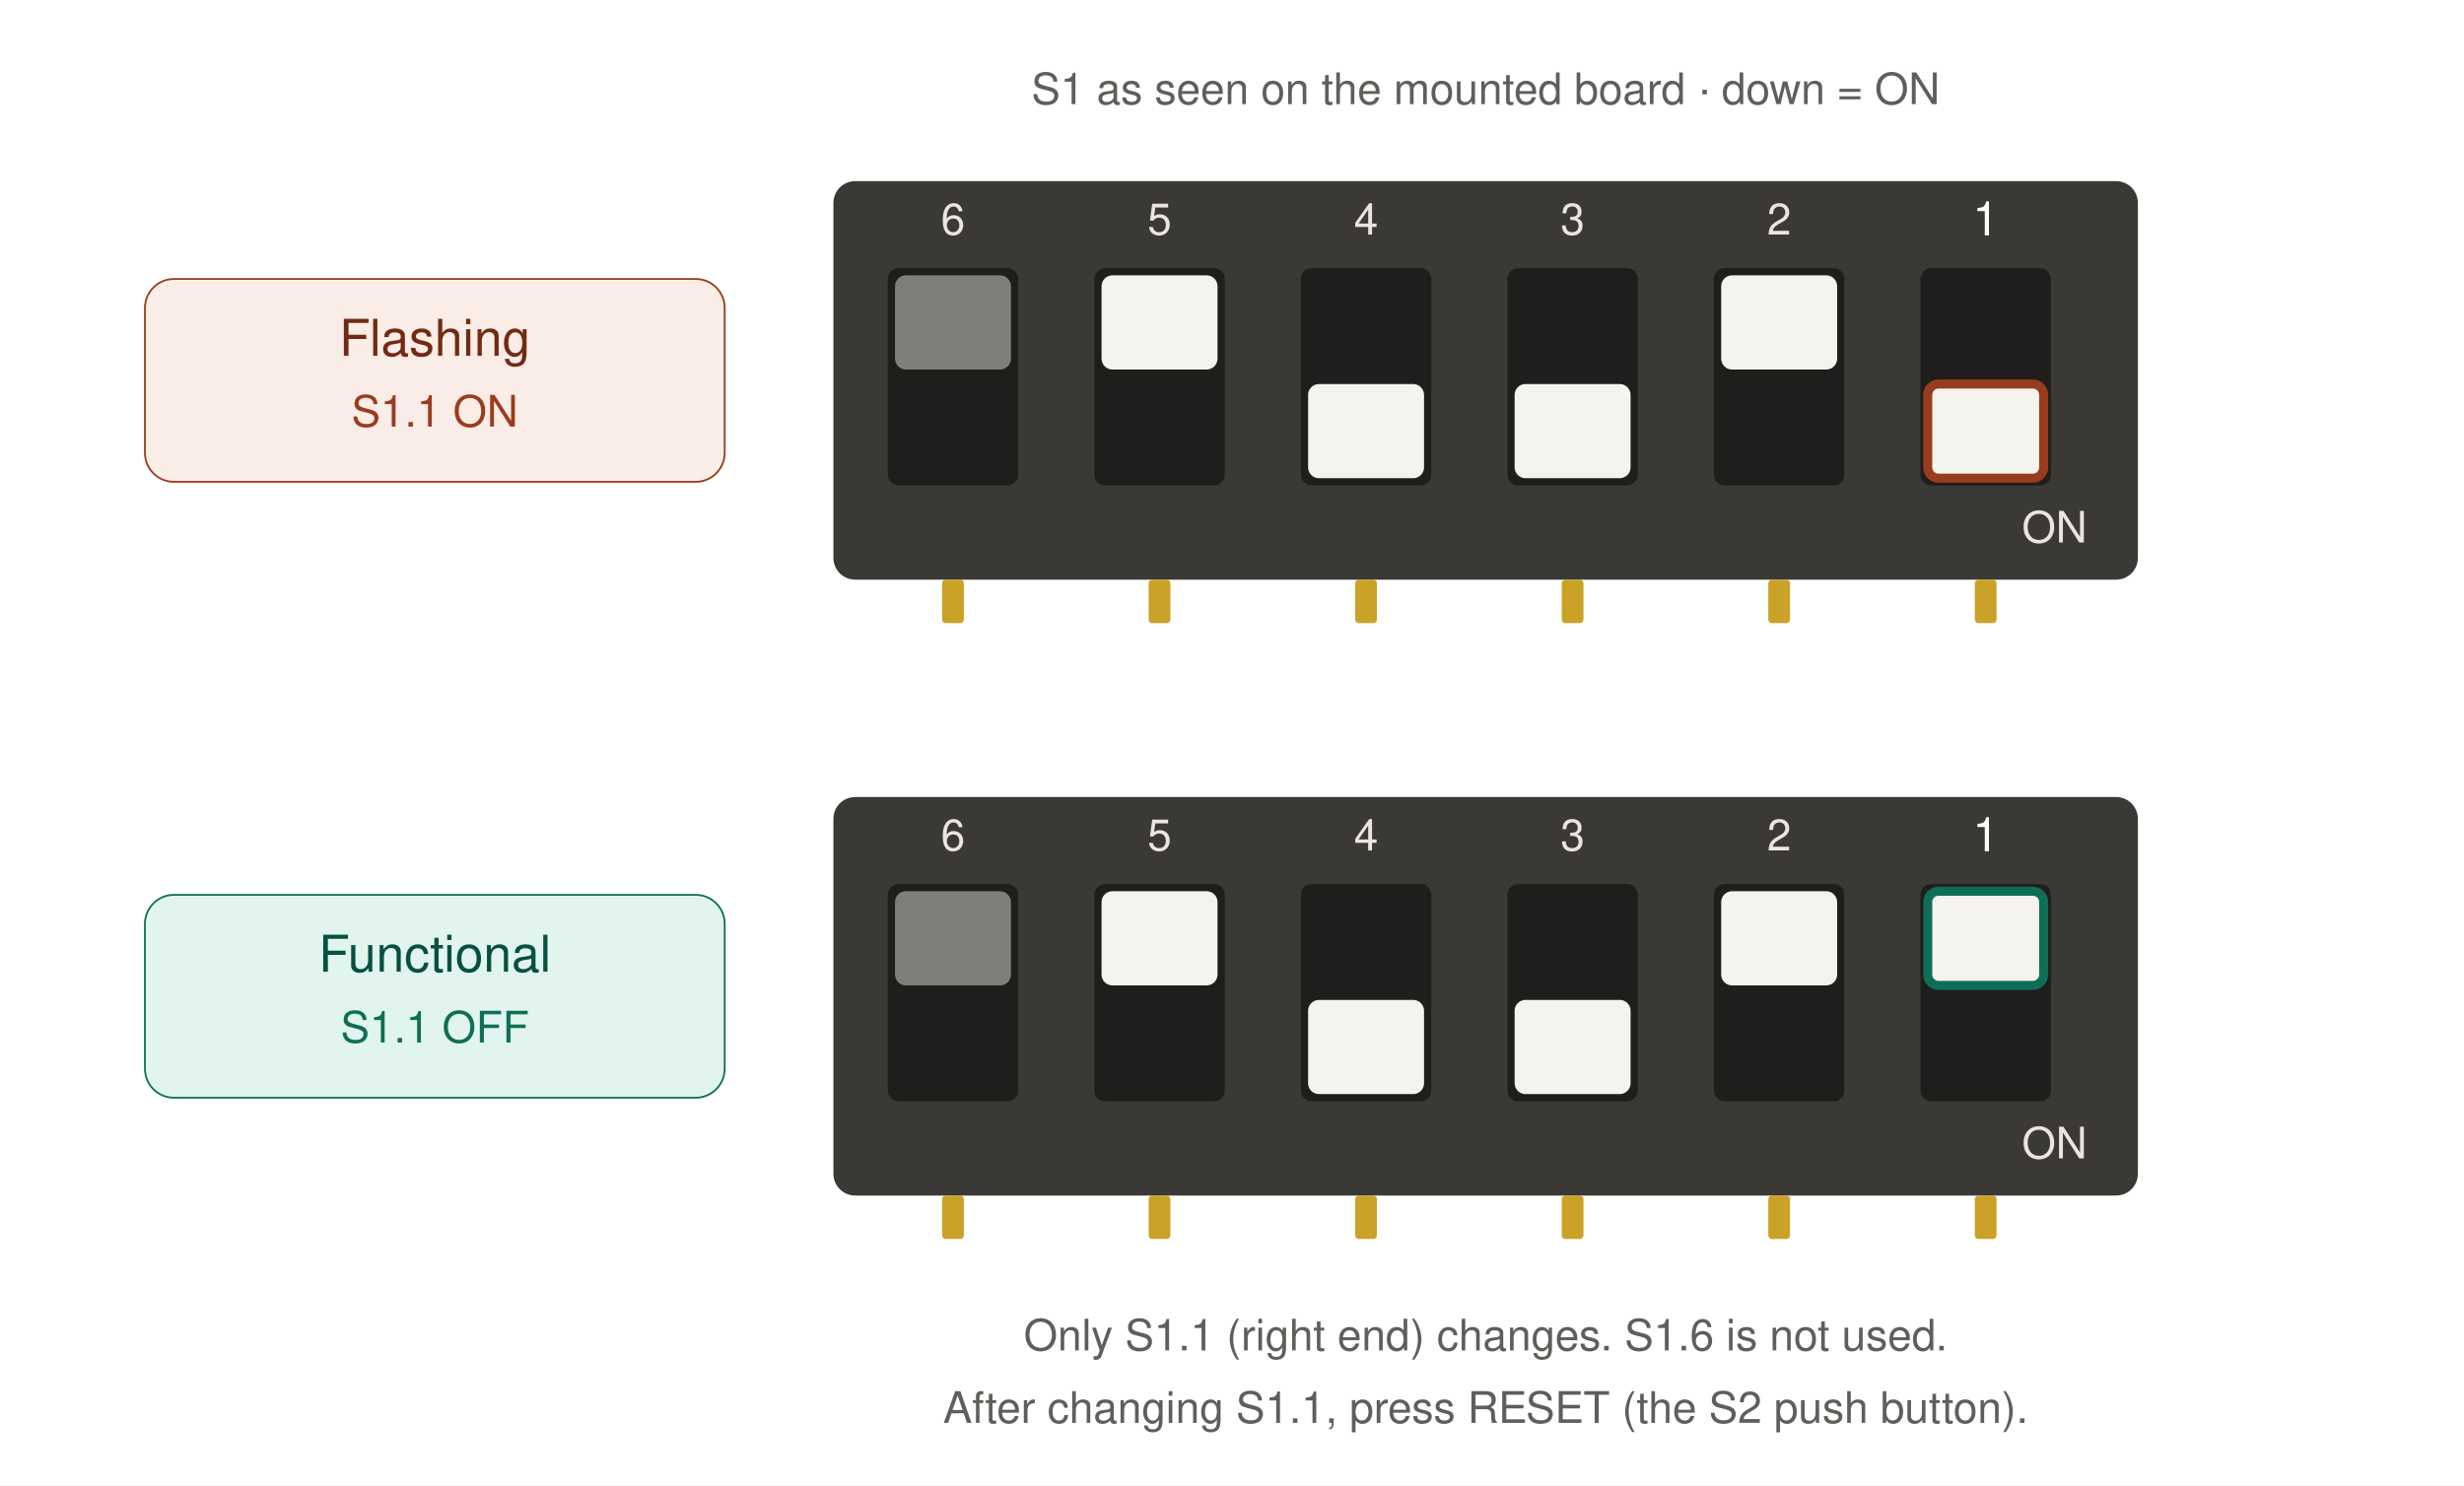
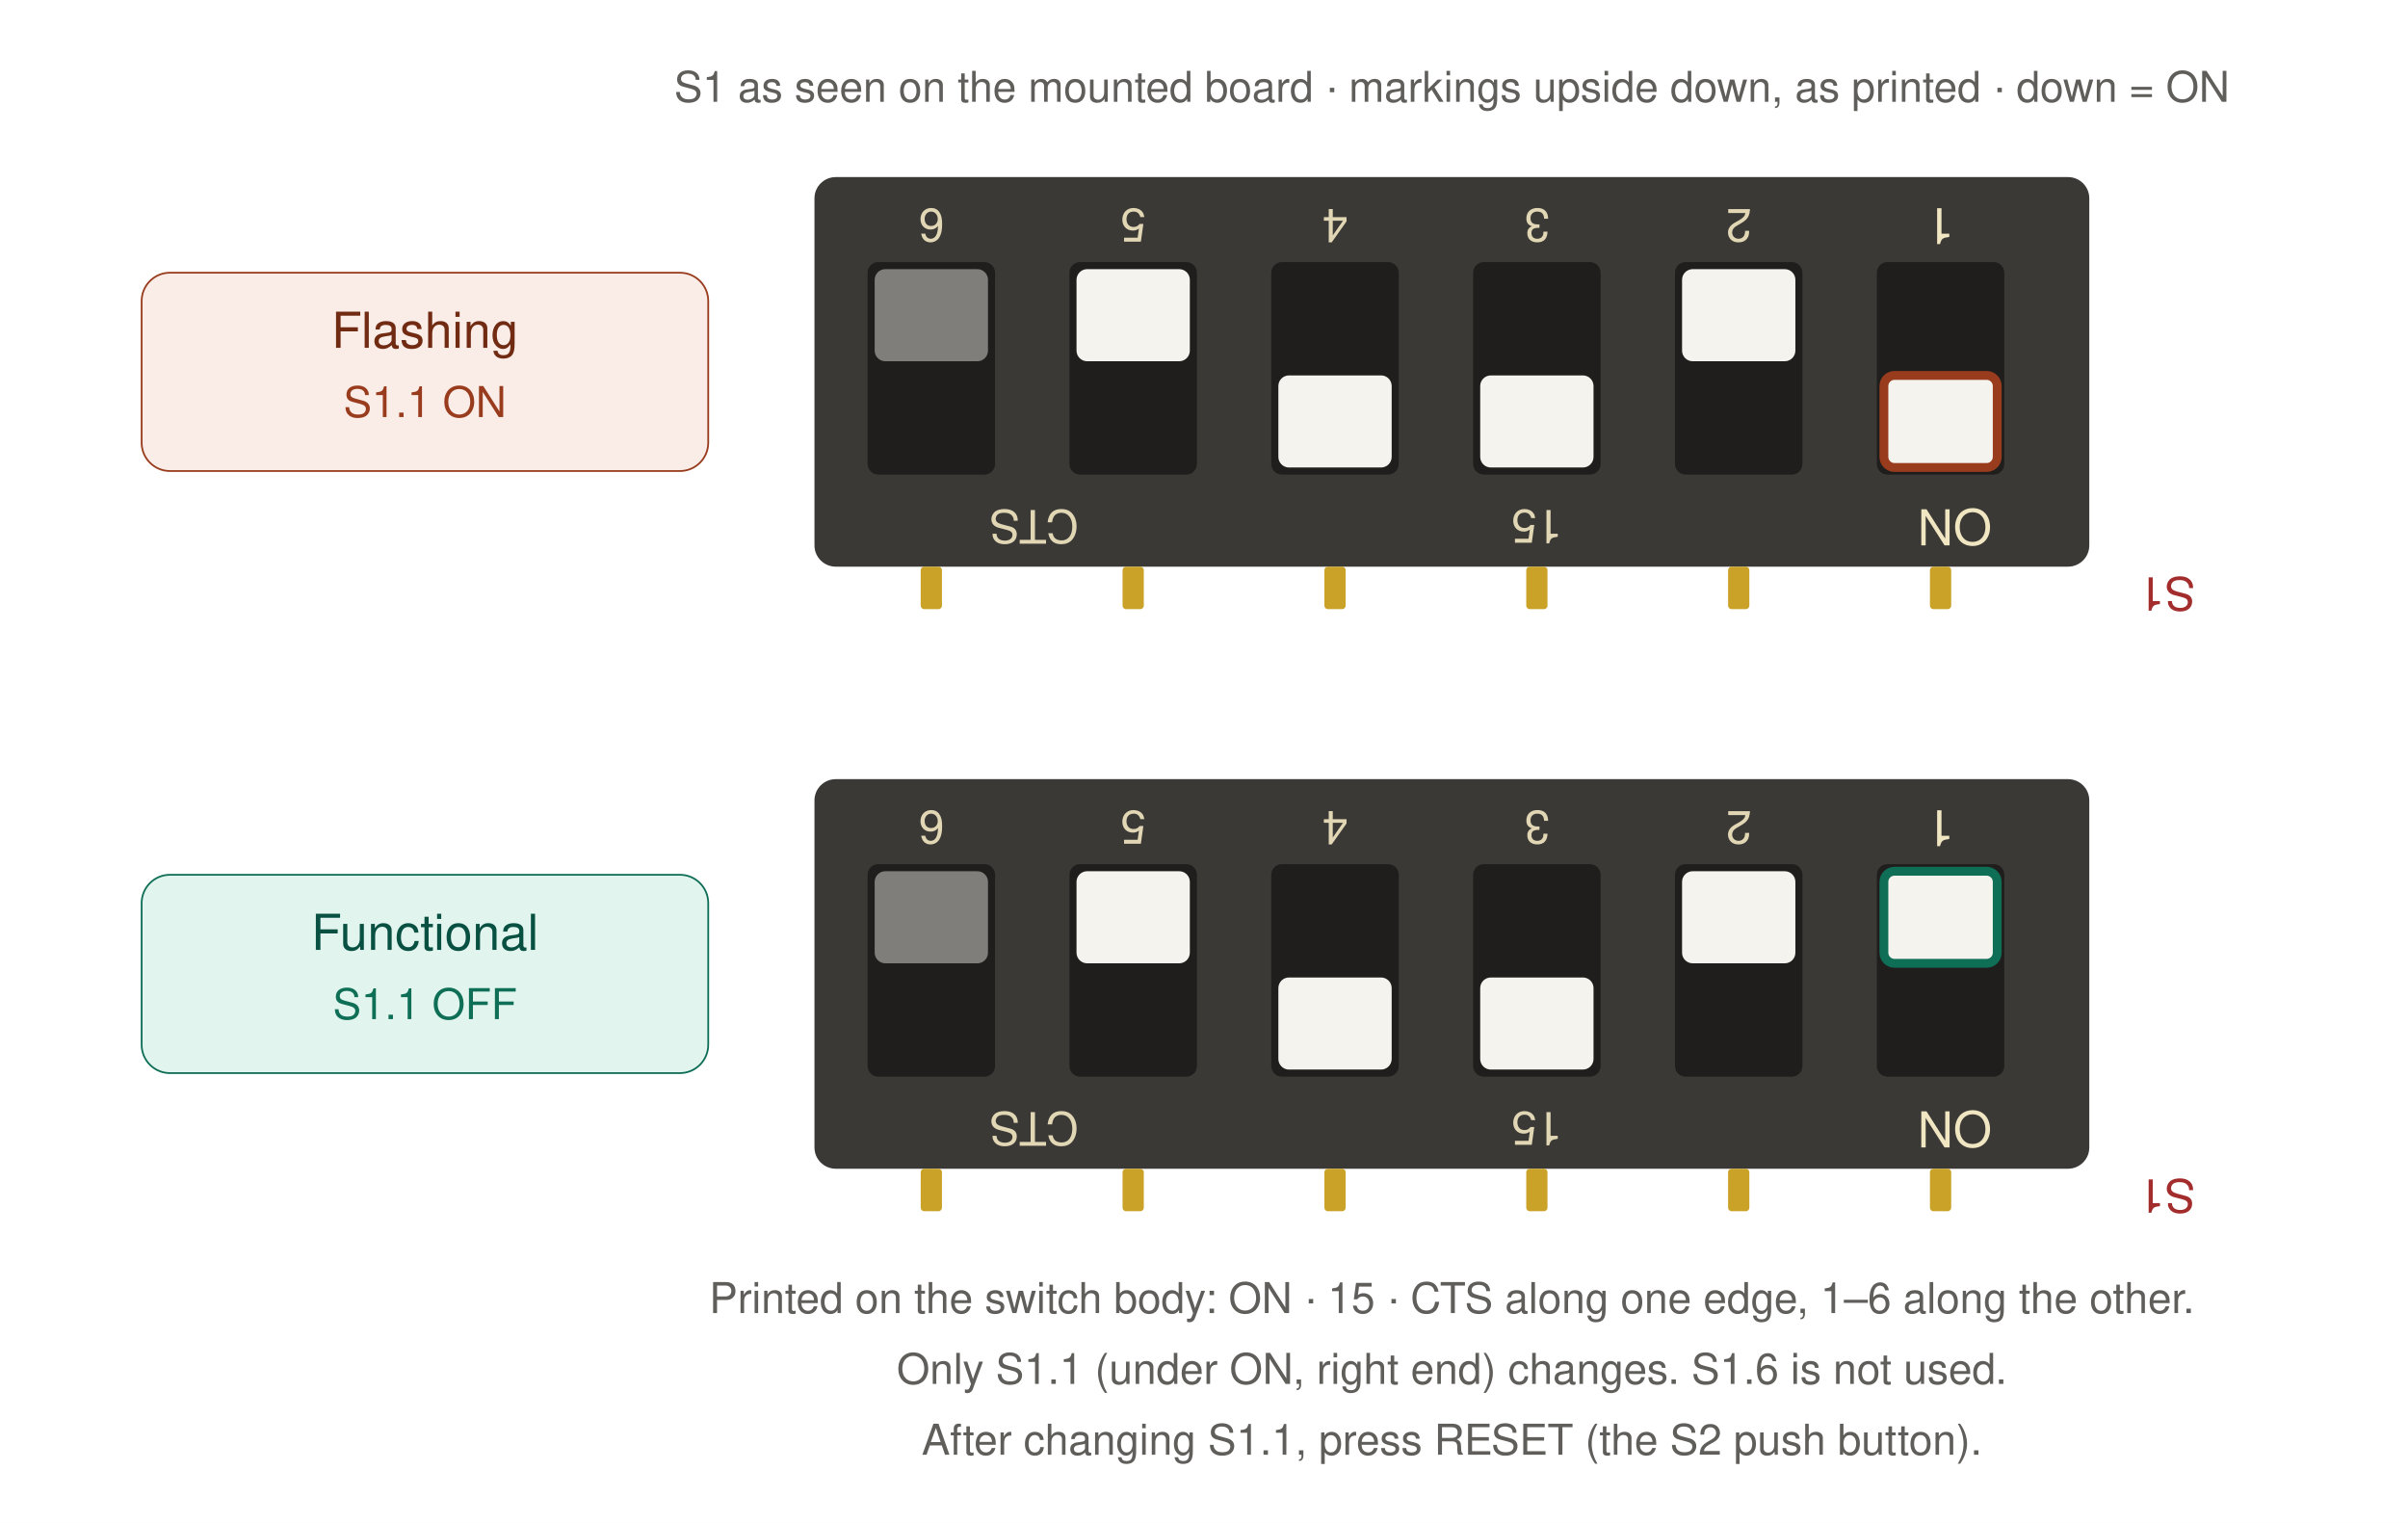
- <svg xmlns="http://www.w3.org/2000/svg" width="680" height="410" viewBox="0 0 680 410" role="img">
+ <svg xmlns="http://www.w3.org/2000/svg" width="680" height="430" viewBox="0 0 680 430" role="img">
  <style>
  .ts { font-family: "Helvetica Neue", Helvetica, Arial, sans-serif; font-size: 12px; fill: #5F5E5A; }
  .th { font-family: "Helvetica Neue", Helvetica, Arial, sans-serif; font-size: 14px; font-weight: 500; fill: #3d3d3a; }
-   .sw { font-family: "Helvetica Neue", Helvetica, Arial, sans-serif; font-size: 12px; fill: #E8E6DF; }
-   .swb { font-family: "Helvetica Neue", Helvetica, Arial, sans-serif; font-size: 13px; font-weight: 500; fill: #FFFFFF; }
+   .sw { font-family: "Helvetica Neue", Helvetica, Arial, sans-serif; font-size: 13px; fill: #E2D7B5; }
+   .swb { font-family: "Helvetica Neue", Helvetica, Arial, sans-serif; font-size: 14px; font-weight: 500; fill: #F1E6C2; }
+   .silk { font-family: "Helvetica Neue", Helvetica, Arial, sans-serif; font-size: 13px; font-weight: 500; fill: #A32D2D; }
</style>
-   <rect x="0" y="0" width="680" height="410" fill="#FFFFFF" />
-   <text class="ts" x="410" y="26" text-anchor="middle" dominant-baseline="central">S1 as seen on the mounted board · down = ON</text>
+   <rect x="0" y="0" width="680" height="430" fill="#FFFFFF" />
+   <text class="ts" x="410" y="26" text-anchor="middle" dominant-baseline="central">S1 as seen on the mounted board · markings upside down, as printed · down = ON</text>
  <rect x="40" y="77" width="160" height="56" rx="8" fill="#FAECE7" stroke="#993C1D" stroke-width="0.5" />
  <text class="th" x="120" y="95" text-anchor="middle" dominant-baseline="central" style="fill:#712B13">Flashing</text>
  <text class="ts" x="120" y="115" text-anchor="middle" dominant-baseline="central" style="fill:#993C1D">S1.1 ON</text>
  <rect x="230" y="50" width="360" height="110" rx="6" fill="#3B3936" />
  <rect x="260" y="160" width="6" height="12" rx="1" fill="#C9A227" />
  <rect x="317" y="160" width="6" height="12" rx="1" fill="#C9A227" />
  <rect x="374" y="160" width="6" height="12" rx="1" fill="#C9A227" />
  <rect x="431" y="160" width="6" height="12" rx="1" fill="#C9A227" />
  <rect x="488" y="160" width="6" height="12" rx="1" fill="#C9A227" />
  <rect x="545" y="160" width="6" height="12" rx="1" fill="#C9A227" />
-   <text class="sw" x="263" y="62" text-anchor="middle" dominant-baseline="central">6</text>
+   <text class="sw" x="263" y="62" text-anchor="middle" dominant-baseline="central" transform="rotate(180 263 62)">6</text>
  <rect x="245" y="74" width="36" height="60" rx="3" fill="#1F1E1C" />
  <rect x="247" y="76" width="32" height="26" rx="3" fill="#F4F3EE" opacity="0.45" />
-   <text class="sw" x="320" y="62" text-anchor="middle" dominant-baseline="central">5</text>
+   <text class="sw" x="320" y="62" text-anchor="middle" dominant-baseline="central" transform="rotate(180 320 62)">5</text>
  <rect x="302" y="74" width="36" height="60" rx="3" fill="#1F1E1C" />
  <rect x="304" y="76" width="32" height="26" rx="3" fill="#F4F3EE" />
-   <text class="sw" x="377" y="62" text-anchor="middle" dominant-baseline="central">4</text>
+   <text class="sw" x="377" y="62" text-anchor="middle" dominant-baseline="central" transform="rotate(180 377 62)">4</text>
  <rect x="359" y="74" width="36" height="60" rx="3" fill="#1F1E1C" />
  <rect x="361" y="106" width="32" height="26" rx="3" fill="#F4F3EE" />
-   <text class="sw" x="434" y="62" text-anchor="middle" dominant-baseline="central">3</text>
+   <text class="sw" x="434" y="62" text-anchor="middle" dominant-baseline="central" transform="rotate(180 434 62)">3</text>
  <rect x="416" y="74" width="36" height="60" rx="3" fill="#1F1E1C" />
  <rect x="418" y="106" width="32" height="26" rx="3" fill="#F4F3EE" />
-   <text class="sw" x="491" y="62" text-anchor="middle" dominant-baseline="central">2</text>
+   <text class="sw" x="491" y="62" text-anchor="middle" dominant-baseline="central" transform="rotate(180 491 62)">2</text>
  <rect x="473" y="74" width="36" height="60" rx="3" fill="#1F1E1C" />
  <rect x="475" y="76" width="32" height="26" rx="3" fill="#F4F3EE" />
-   <text class="swb" x="548" y="62" text-anchor="middle" dominant-baseline="central">1</text>
+   <text class="swb" x="548" y="62" text-anchor="middle" dominant-baseline="central" transform="rotate(180 548 62)">1</text>
  <rect x="530" y="74" width="36" height="60" rx="3" fill="#1F1E1C" />
  <rect x="532" y="106" width="32" height="26" rx="3" fill="#F4F3EE" stroke="#993C1D" stroke-width="2.5" />
-   <text class="sw" x="576" y="147" text-anchor="end" dominant-baseline="central">ON</text>
+   <text class="sw" x="292" y="147" text-anchor="middle" dominant-baseline="central" transform="rotate(180 292 147)">CTS</text>
+   <text class="sw" x="434" y="147" text-anchor="middle" dominant-baseline="central" transform="rotate(180 434 147)">15</text>
+   <text class="swb" x="552" y="147" text-anchor="middle" dominant-baseline="central" transform="rotate(180 552 147)">ON</text>
+   <text class="silk" x="612" y="166" text-anchor="middle" dominant-baseline="central" transform="rotate(180 612 166)">S1</text>
  <rect x="40" y="247" width="160" height="56" rx="8" fill="#E1F5EE" stroke="#0F6E56" stroke-width="0.5" />
  <text class="th" x="120" y="265" text-anchor="middle" dominant-baseline="central" style="fill:#085041">Functional</text>
  <text class="ts" x="120" y="285" text-anchor="middle" dominant-baseline="central" style="fill:#0F6E56">S1.1 OFF</text>
  <rect x="230" y="220" width="360" height="110" rx="6" fill="#3B3936" />
  <rect x="260" y="330" width="6" height="12" rx="1" fill="#C9A227" />
  <rect x="317" y="330" width="6" height="12" rx="1" fill="#C9A227" />
  <rect x="374" y="330" width="6" height="12" rx="1" fill="#C9A227" />
  <rect x="431" y="330" width="6" height="12" rx="1" fill="#C9A227" />
  <rect x="488" y="330" width="6" height="12" rx="1" fill="#C9A227" />
  <rect x="545" y="330" width="6" height="12" rx="1" fill="#C9A227" />
-   <text class="sw" x="263" y="232" text-anchor="middle" dominant-baseline="central">6</text>
+   <text class="sw" x="263" y="232" text-anchor="middle" dominant-baseline="central" transform="rotate(180 263 232)">6</text>
  <rect x="245" y="244" width="36" height="60" rx="3" fill="#1F1E1C" />
  <rect x="247" y="246" width="32" height="26" rx="3" fill="#F4F3EE" opacity="0.45" />
-   <text class="sw" x="320" y="232" text-anchor="middle" dominant-baseline="central">5</text>
+   <text class="sw" x="320" y="232" text-anchor="middle" dominant-baseline="central" transform="rotate(180 320 232)">5</text>
  <rect x="302" y="244" width="36" height="60" rx="3" fill="#1F1E1C" />
  <rect x="304" y="246" width="32" height="26" rx="3" fill="#F4F3EE" />
-   <text class="sw" x="377" y="232" text-anchor="middle" dominant-baseline="central">4</text>
+   <text class="sw" x="377" y="232" text-anchor="middle" dominant-baseline="central" transform="rotate(180 377 232)">4</text>
  <rect x="359" y="244" width="36" height="60" rx="3" fill="#1F1E1C" />
  <rect x="361" y="276" width="32" height="26" rx="3" fill="#F4F3EE" />
-   <text class="sw" x="434" y="232" text-anchor="middle" dominant-baseline="central">3</text>
+   <text class="sw" x="434" y="232" text-anchor="middle" dominant-baseline="central" transform="rotate(180 434 232)">3</text>
  <rect x="416" y="244" width="36" height="60" rx="3" fill="#1F1E1C" />
  <rect x="418" y="276" width="32" height="26" rx="3" fill="#F4F3EE" />
-   <text class="sw" x="491" y="232" text-anchor="middle" dominant-baseline="central">2</text>
+   <text class="sw" x="491" y="232" text-anchor="middle" dominant-baseline="central" transform="rotate(180 491 232)">2</text>
  <rect x="473" y="244" width="36" height="60" rx="3" fill="#1F1E1C" />
  <rect x="475" y="246" width="32" height="26" rx="3" fill="#F4F3EE" />
-   <text class="swb" x="548" y="232" text-anchor="middle" dominant-baseline="central">1</text>
+   <text class="swb" x="548" y="232" text-anchor="middle" dominant-baseline="central" transform="rotate(180 548 232)">1</text>
  <rect x="530" y="244" width="36" height="60" rx="3" fill="#1F1E1C" />
  <rect x="532" y="246" width="32" height="26" rx="3" fill="#F4F3EE" stroke="#0F6E56" stroke-width="2.5" />
-   <text class="sw" x="576" y="317" text-anchor="end" dominant-baseline="central">ON</text>
-   <text class="ts" x="410" y="370" text-anchor="middle" dominant-baseline="central">Only S1.1 (right end) changes. S1.6 is not used.</text>
-   <text class="ts" x="410" y="390" text-anchor="middle" dominant-baseline="central">After changing S1.1, press RESET (the S2 push button).</text>
+   <text class="sw" x="292" y="317" text-anchor="middle" dominant-baseline="central" transform="rotate(180 292 317)">CTS</text>
+   <text class="sw" x="434" y="317" text-anchor="middle" dominant-baseline="central" transform="rotate(180 434 317)">15</text>
+   <text class="swb" x="552" y="317" text-anchor="middle" dominant-baseline="central" transform="rotate(180 552 317)">ON</text>
+   <text class="silk" x="612" y="336" text-anchor="middle" dominant-baseline="central" transform="rotate(180 612 336)">S1</text>
+   <text class="ts" x="410" y="368" text-anchor="middle" dominant-baseline="central">Printed on the switch body: ON · 15 · CTS along one edge, 1–6 along the other.</text>
+   <text class="ts" x="410" y="388" text-anchor="middle" dominant-baseline="central">Only S1.1 (under ON, right end) changes. S1.6 is not used.</text>
+   <text class="ts" x="410" y="408" text-anchor="middle" dominant-baseline="central">After changing S1.1, press RESET (the S2 push button).</text>
</svg>
